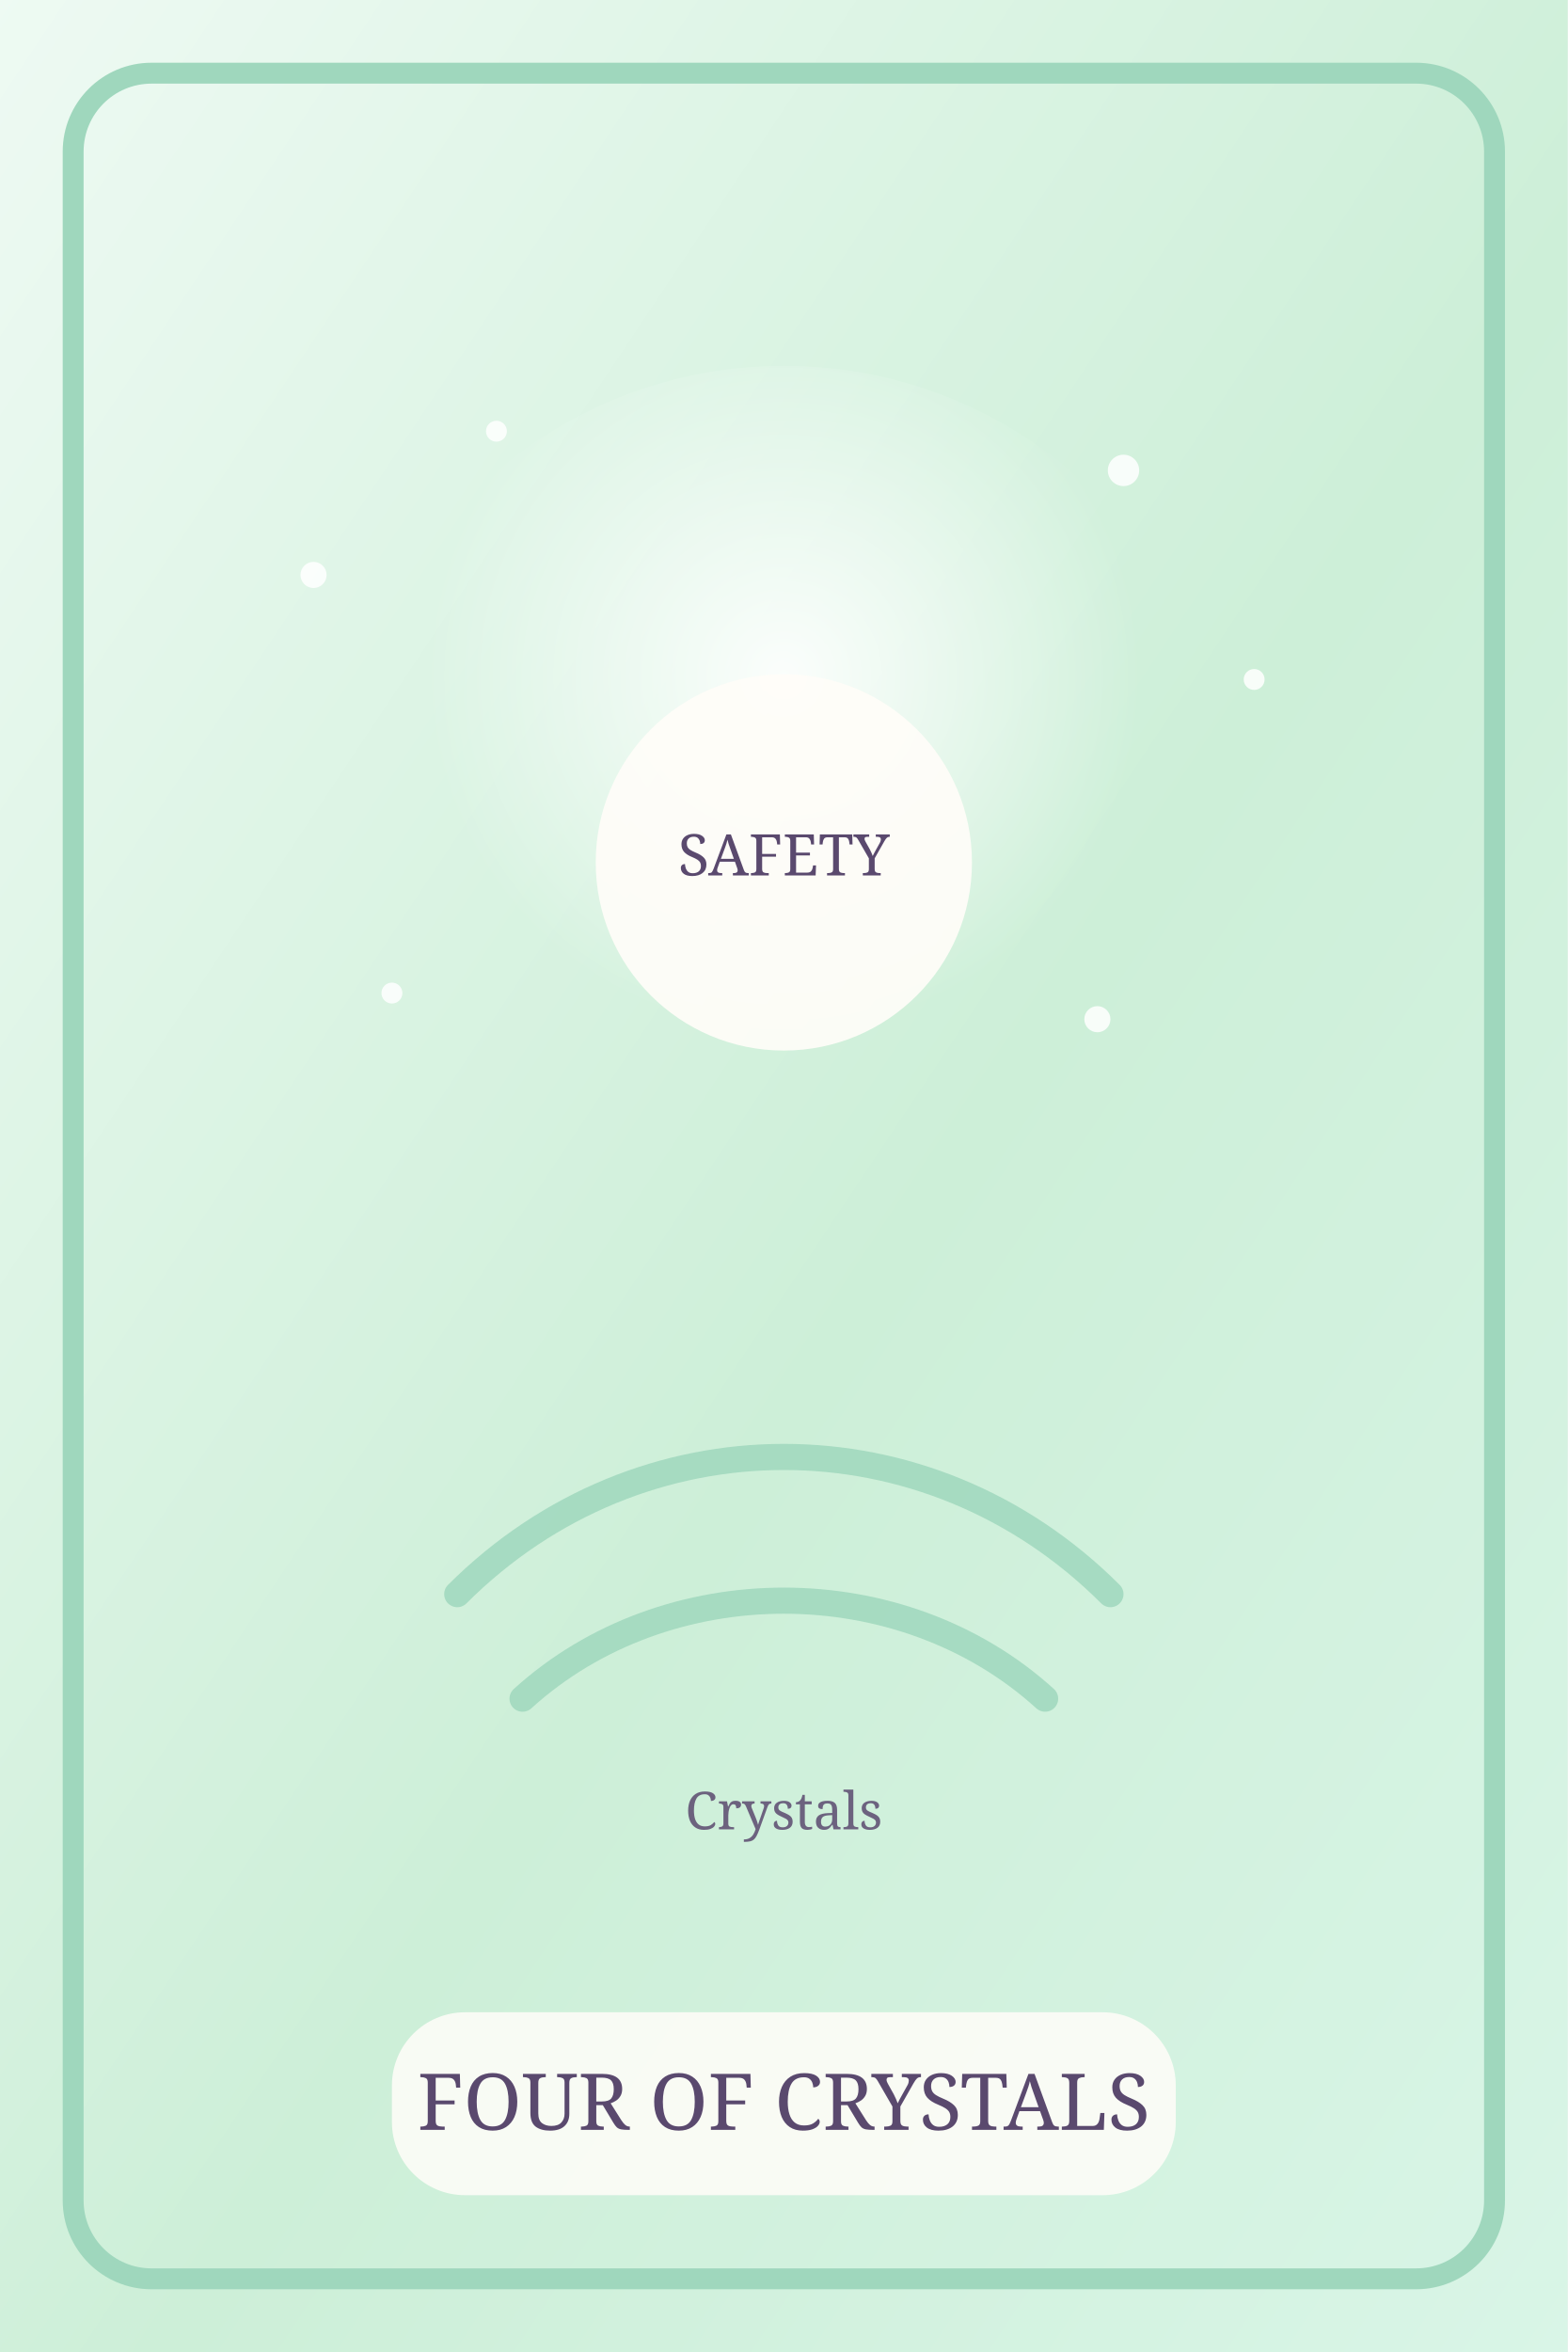
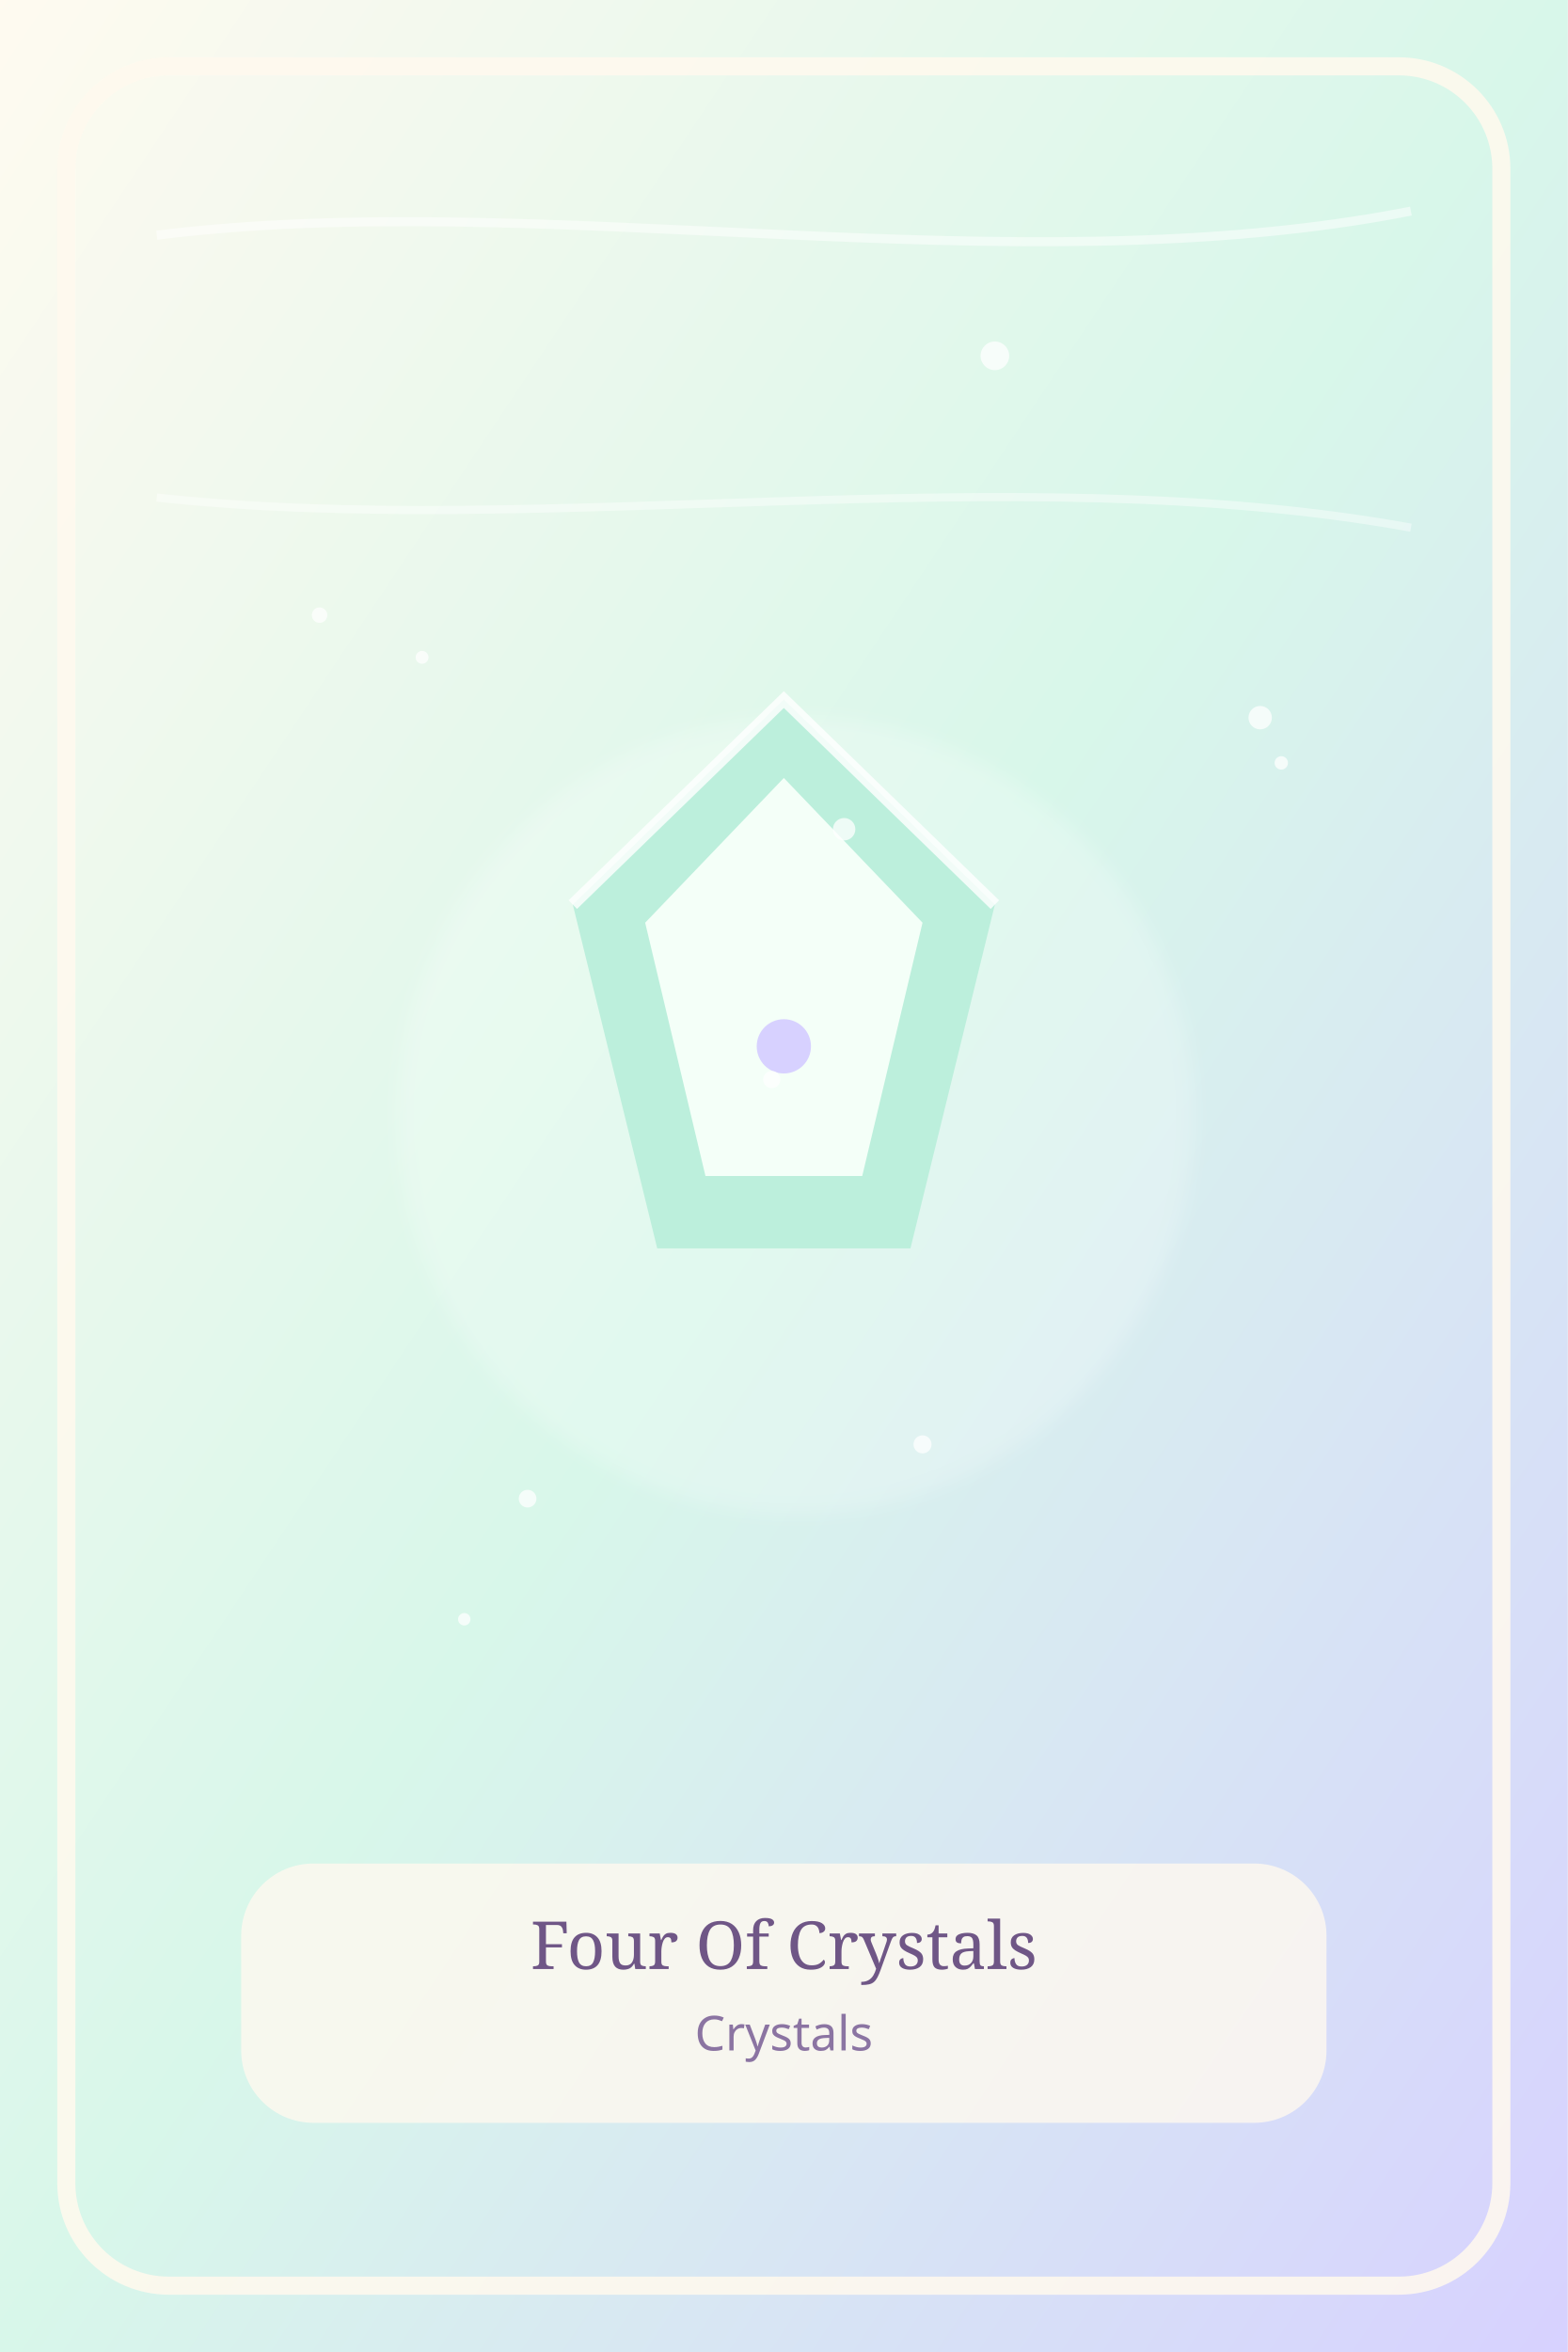
- <svg xmlns="http://www.w3.org/2000/svg" viewBox="0 0 600 900" role="img" aria-label="Four of Crystals tarot card art">
+ <svg xmlns="http://www.w3.org/2000/svg" viewBox="0 0 520 780" role="img" aria-labelledby="t d">
  <defs>
    <linearGradient id="bg" x1="0" y1="0" x2="1" y2="1">
-       <stop offset="0%" stop-color="#eefaf3" />
-       <stop offset="55%" stop-color="#cdefd8" />
-       <stop offset="100%" stop-color="#d9f5e7" />
+       <stop offset="0%" stop-color="#fffaf0" />
+       <stop offset="50%" stop-color="#d8f7ea" />
+       <stop offset="100%" stop-color="#d7d1ff" />
    </linearGradient>
-     <radialGradient id="halo" cx="50%" cy="35%" r="40%">
-       <stop offset="0%" stop-color="#ffffff" stop-opacity="0.9" />
-       <stop offset="100%" stop-color="#ffffff" stop-opacity="0" />
-     </radialGradient>
+     <filter id="soft" x="-20%" y="-20%" width="140%" height="140%">
+       <feGaussianBlur stdDeviation="2.8" />
+     </filter>
  </defs>
-   <rect width="600" height="900" fill="url(#bg)" />
-   <rect x="28" y="28" width="544" height="844" rx="30" fill="none" stroke="#9fd7bd" stroke-width="8" />
-   <circle cx="300" cy="310" r="170" fill="url(#halo)" />
-   <g fill="#fff" opacity="0.85">
-     <circle cx="120" cy="220" r="5" />
-     <circle cx="190" cy="165" r="4" />
-     <circle cx="430" cy="180" r="6" />
-     <circle cx="480" cy="260" r="4" />
-     <circle cx="150" cy="380" r="4" />
-     <circle cx="420" cy="390" r="5" />
+   <rect width="520" height="780" fill="url(#bg)" />
+   <rect x="22" y="22" width="476" height="736" rx="34" fill="none" stroke="#fff9ee" stroke-width="6" opacity=".86" />
+   <path d="M52 78 C180 62,336 96,468 70" stroke="#fff" stroke-opacity=".5" stroke-width="3" fill="none" />
+   <path d="M52 165 C180 179,336 151,468 175" stroke="#fff" stroke-opacity=".42" stroke-width="2.7" fill="none" />
+   <circle cx="264" cy="370" r="132" fill="#ffffff" opacity=".22" filter="url(#soft)" />
+   <polygon points="260,232 330,300 302,414 218,414 190,300" fill="#bcefdc" />
+   <polygon points="260,258 306,306 286,390 234,390 214,306" fill="#f4fff8" />
+   <path d="M190 300 L260 232 L330 300" stroke="#ffffff" stroke-width="4" fill="none" opacity=".8" />
+   <circle cx="260" cy="347" r="9" fill="#d7d1ff" />
+   <g>
+     <circle cx="154" cy="537" r="2.06" fill="#fff" opacity=".74" />
+     <circle cx="306" cy="479" r="2.99" fill="#fff" opacity=".74" />
+     <circle cx="256" cy="358" r="2.85" fill="#fff" opacity=".74" />
+     <circle cx="280" cy="275" r="3.72" fill="#fff" opacity=".74" />
+     <circle cx="175" cy="497" r="2.93" fill="#fff" opacity=".74" />
+     <circle cx="425" cy="253" r="2.22" fill="#fff" opacity=".74" />
+     <circle cx="106" cy="204" r="2.56" fill="#fff" opacity=".74" />
+     <circle cx="330" cy="118" r="4.75" fill="#fff" opacity=".74" />
+     <circle cx="418" cy="238" r="3.88" fill="#fff" opacity=".74" />
+     <circle cx="140" cy="218" r="2.13" fill="#fff" opacity=".74" />
  </g>
-   <g stroke="#9fd7bd" stroke-width="10" stroke-linecap="round" fill="none" opacity="0.85">
-     <path d="M175 610 C245 540, 355 540, 425 610" />
-     <path d="M200 650 C255 600, 345 600, 400 650" />
-   </g>
-   <circle cx="300" cy="330" r="72" fill="#fffdf8" opacity="0.92" />
-   <text x="300" y="335" text-anchor="middle" font-family="Georgia, serif" font-size="22" fill="#5a496e">SAFETY</text>
-   <text x="300" y="700" text-anchor="middle" font-family="Georgia, serif" font-size="20" fill="#5a496e" opacity="0.85">Crystals</text>
-   <rect x="150" y="770" width="300" height="70" rx="28" fill="#fffdf8" opacity="0.86" />
-   <text x="300" y="815" text-anchor="middle" font-family="Georgia, serif" font-size="30" fill="#5a496e">FOUR OF CRYSTALS</text>
+   <rect x="80" y="618" width="360" height="86" rx="24" fill="#fff9ef" opacity=".8" />
+   <text x="260" y="653" text-anchor="middle" font-family="'Cormorant Garamond', Georgia, serif" font-size="22" fill="#6f5686">Four Of Crystals</text>
+   <text x="260" y="680" text-anchor="middle" font-family="'Nunito', sans-serif" font-size="16" fill="#8b74a2">Crystals</text>
</svg>
